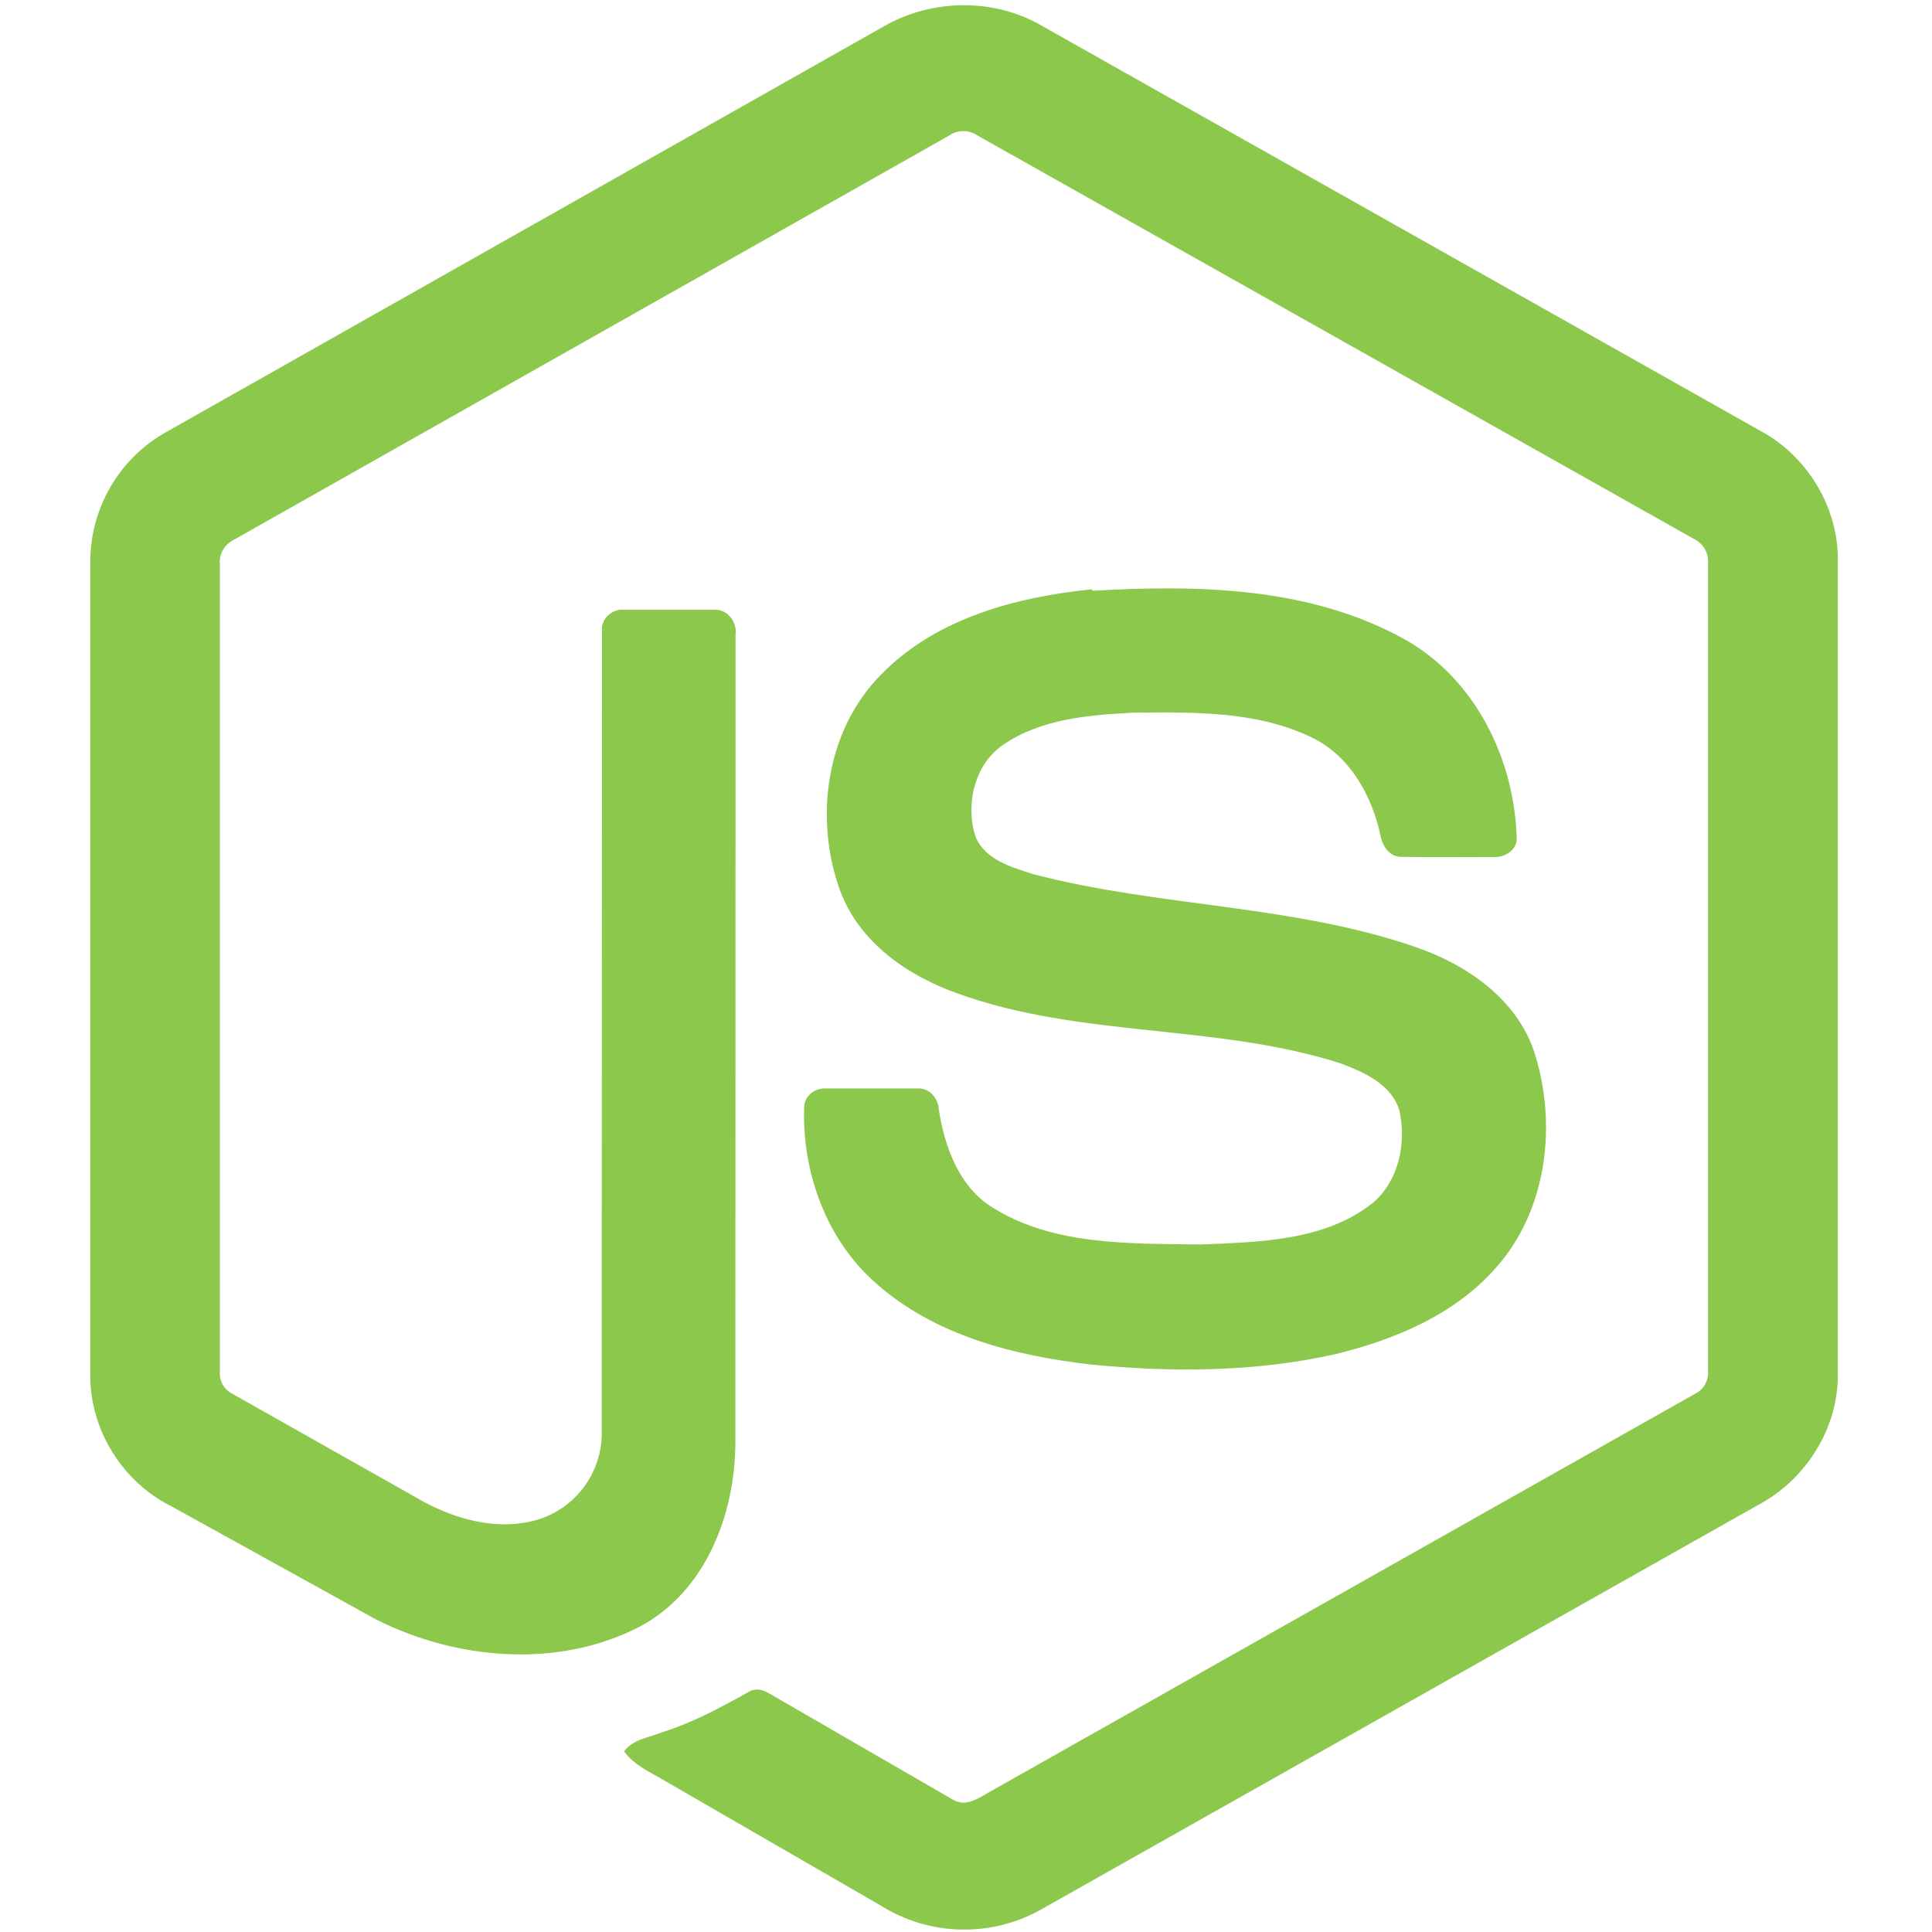
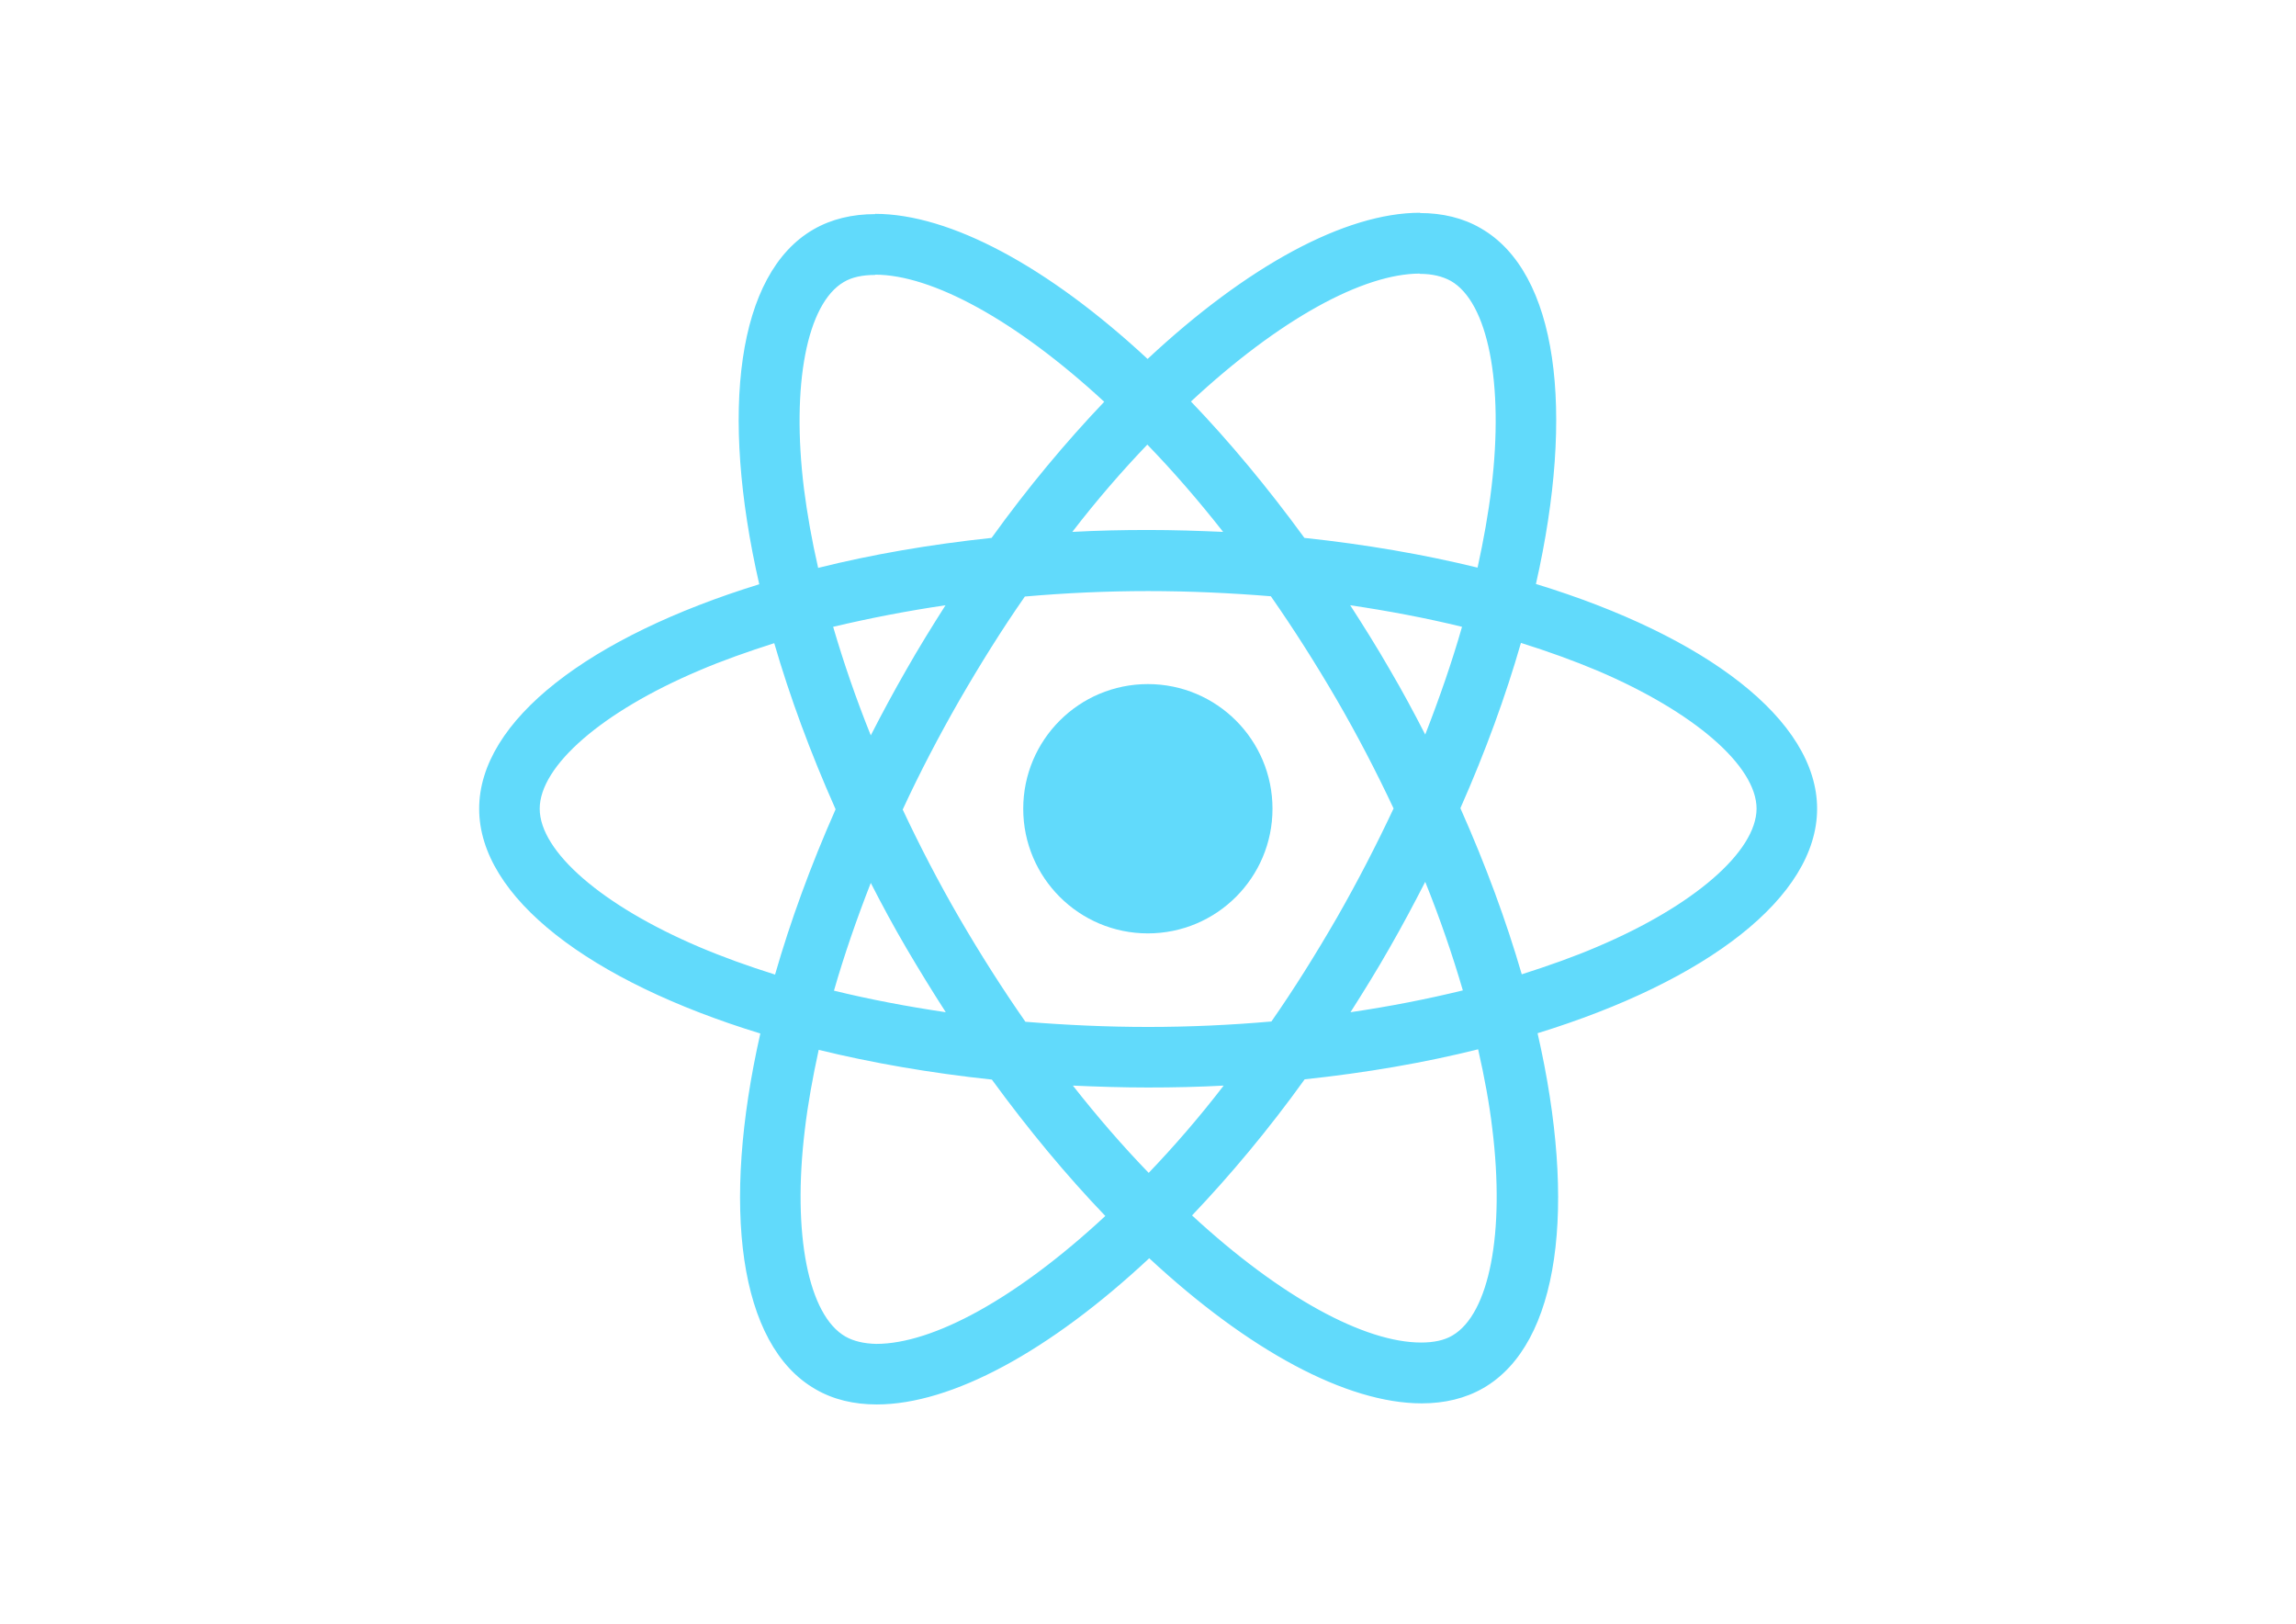
- <svg xmlns="http://www.w3.org/2000/svg" width="64" height="64" viewBox="0 0 32 32" preserveAspectRatio="xMidYMid" fill="#8cc84b">
-   <path d="M14.656.427c.8-.453 1.82-.455 2.6 0L29.2 7.16c.747.42 1.247 1.253 1.24 2.114v13.5c.005.897-.544 1.748-1.332 2.16l-11.88 6.702a2.6 2.6 0 0 1-2.639-.073l-3.565-2.06c-.243-.145-.516-.26-.688-.495.152-.204.422-.23.642-.32.496-.158.95-.4 1.406-.656.115-.08.256-.05.366.022l3.04 1.758c.217.125.437-.04.623-.145l11.665-6.583c.144-.07.224-.222.212-.38V9.334c.016-.18-.087-.344-.25-.417L16.19 2.244a.41.41 0 0 0-.465-.001L3.892 8.93c-.16.073-.27.235-.25.415v13.37c-.014.158.07.307.215.375l3.162 1.785c.594.32 1.323.5 1.977.265a1.5 1.5 0 0 0 .971-1.409l.003-13.29c-.014-.197.172-.36.363-.34h1.52c.2-.005.357.207.33.405L12.18 23.88c.001 1.188-.487 2.48-1.586 3.063-1.354.7-3.028.553-4.366-.12l-3.4-1.88c-.8-.4-1.337-1.264-1.332-2.16v-13.5a2.46 2.46 0 0 1 1.282-2.141L14.656.427zM18.1 9.785c1.727-.1 3.576-.066 5.13.785 1.203.652 1.87 2.02 1.892 3.358-.034.18-.222.28-.394.267-.5-.001-1.002.007-1.504-.003-.213.008-.336-.188-.363-.376-.144-.64-.493-1.273-1.095-1.582-.924-.463-1.996-.44-3.004-.43-.736.04-1.527.103-2.15.535-.48.328-.624 1-.453 1.522.16.383.603.506.964.62 2.082.544 4.287.5 6.33 1.207.845.292 1.672.86 1.962 1.745.378 1.186.213 2.604-.63 3.556-.684.784-1.68 1.2-2.675 1.442-1.323.295-2.695.302-4.038.17-1.263-.144-2.577-.476-3.552-1.336-.834-.724-1.24-1.852-1.2-2.94.01-.184.193-.312.37-.297h1.5c.202-.014.35.16.36.35.093.6.322 1.25.854 1.6 1.026.662 2.313.616 3.487.635.973-.043 2.065-.056 2.86-.7.42-.367.543-.98.43-1.508-.123-.446-.6-.653-1-.8-2.055-.65-4.285-.414-6.32-1.15-.826-.292-1.625-.844-1.942-1.693-.443-1.2-.24-2.687.693-3.607.9-.915 2.22-1.268 3.47-1.394z" />
+ <svg xmlns="http://www.w3.org/2000/svg" viewBox="0 0 841.9 595.3">
+   <g fill="#61DAFB">
+     <path d="M666.3 296.5c0-32.5-40.7-63.3-103.1-82.4 14.4-63.6 8-114.2-20.2-130.4-6.5-3.8-14.1-5.6-22.4-5.6v22.3c4.6 0 8.3.9 11.4 2.6 13.6 7.8 19.5 37.5 14.9 75.7-1.1 9.4-2.9 19.3-5.1 29.4-19.6-4.8-41-8.5-63.5-10.9-13.5-18.5-27.5-35.3-41.6-50 32.6-30.3 63.2-46.9 84-46.9V78c-27.5 0-63.5 19.6-99.9 53.6-36.4-33.8-72.4-53.2-99.9-53.2v22.3c20.7 0 51.4 16.5 84 46.6-14 14.7-28 31.4-41.3 49.9-22.6 2.4-44 6.1-63.6 11-2.3-10-4-19.7-5.2-29-4.7-38.2 1.1-67.9 14.6-75.8 3-1.8 6.9-2.6 11.5-2.6V78.5c-8.4 0-16 1.8-22.6 5.6-28.1 16.2-34.4 66.7-19.9 130.1-62.2 19.2-102.7 49.9-102.7 82.3 0 32.5 40.7 63.3 103.1 82.4-14.4 63.6-8 114.2 20.2 130.4 6.5 3.8 14.1 5.6 22.5 5.6 27.5 0 63.5-19.6 99.9-53.6 36.4 33.8 72.4 53.2 99.9 53.2 8.4 0 16-1.8 22.6-5.6 28.1-16.2 34.4-66.7 19.9-130.1 62-19.1 102.5-49.9 102.5-82.3zm-130.2-66.7c-3.7 12.9-8.3 26.2-13.5 39.5-4.1-8-8.4-16-13.1-24-4.6-8-9.5-15.8-14.4-23.4 14.2 2.1 27.9 4.7 41 7.9zm-45.8 106.5c-7.8 13.5-15.8 26.3-24.1 38.2-14.9 1.3-30 2-45.2 2-15.1 0-30.2-.7-45-1.9-8.3-11.9-16.4-24.6-24.2-38-7.6-13.1-14.5-26.4-20.8-39.8 6.2-13.4 13.2-26.8 20.7-39.9 7.8-13.5 15.8-26.3 24.1-38.2 14.9-1.3 30-2 45.2-2 15.1 0 30.2.7 45 1.9 8.3 11.9 16.4 24.6 24.2 38 7.6 13.1 14.5 26.4 20.8 39.8-6.3 13.4-13.2 26.8-20.7 39.9zm32.3-13c5.4 13.4 10 26.8 13.8 39.8-13.1 3.2-26.9 5.9-41.2 8 4.9-7.7 9.8-15.6 14.4-23.7 4.6-8 8.9-16.1 13-24.1zM421.2 430c-9.3-9.6-18.6-20.3-27.8-32 9 .4 18.2.7 27.5.7 9.4 0 18.7-.2 27.8-.7-9 11.7-18.3 22.4-27.5 32zm-74.4-58.9c-14.2-2.1-27.9-4.7-41-7.9 3.7-12.9 8.3-26.2 13.5-39.5 4.1 8 8.4 16 13.1 24 4.7 8 9.5 15.8 14.4 23.4zM420.7 163c9.3 9.6 18.6 20.3 27.8 32-9-.4-18.2-.7-27.5-.7-9.4 0-18.7.2-27.8.7 9-11.7 18.3-22.4 27.5-32zm-74 58.9c-4.9 7.7-9.8 15.6-14.4 23.7-4.6 8-8.9 16-13 24-5.4-13.4-10-26.8-13.8-39.8 13.1-3.1 26.9-5.8 41.2-7.9zm-90.5 125.2c-35.4-15.1-58.3-34.9-58.3-50.6 0-15.7 22.9-35.6 58.3-50.6 8.6-3.7 18-7 27.7-10.1 5.7 19.6 13.2 40 22.5 60.9-9.2 20.8-16.6 41.1-22.2 60.6-9.9-3.1-19.3-6.5-28-10.2zM310 490c-13.6-7.8-19.5-37.5-14.9-75.7 1.1-9.4 2.9-19.3 5.1-29.4 19.6 4.8 41 8.5 63.5 10.9 13.5 18.5 27.5 35.3 41.6 50-32.6 30.3-63.2 46.9-84 46.9-4.5-.1-8.3-1-11.3-2.7zm237.2-76.2c4.7 38.2-1.1 67.9-14.6 75.8-3 1.8-6.9 2.6-11.5 2.6-20.7 0-51.4-16.5-84-46.6 14-14.7 28-31.4 41.3-49.9 22.6-2.4 44-6.1 63.6-11 2.3 10.1 4.1 19.8 5.2 29.1zm38.5-66.7c-8.6 3.7-18 7-27.7 10.1-5.7-19.6-13.2-40-22.5-60.9 9.2-20.8 16.6-41.1 22.2-60.6 9.9 3.1 19.3 6.5 28.1 10.2 35.4 15.1 58.3 34.9 58.3 50.6-.1 15.7-23 35.6-58.4 50.6zM320.8 78.4z" />
+     <circle cx="420.9" cy="296.5" r="45.7" />
+     <path d="M520.5 78.1z" />
+   </g>
</svg>
